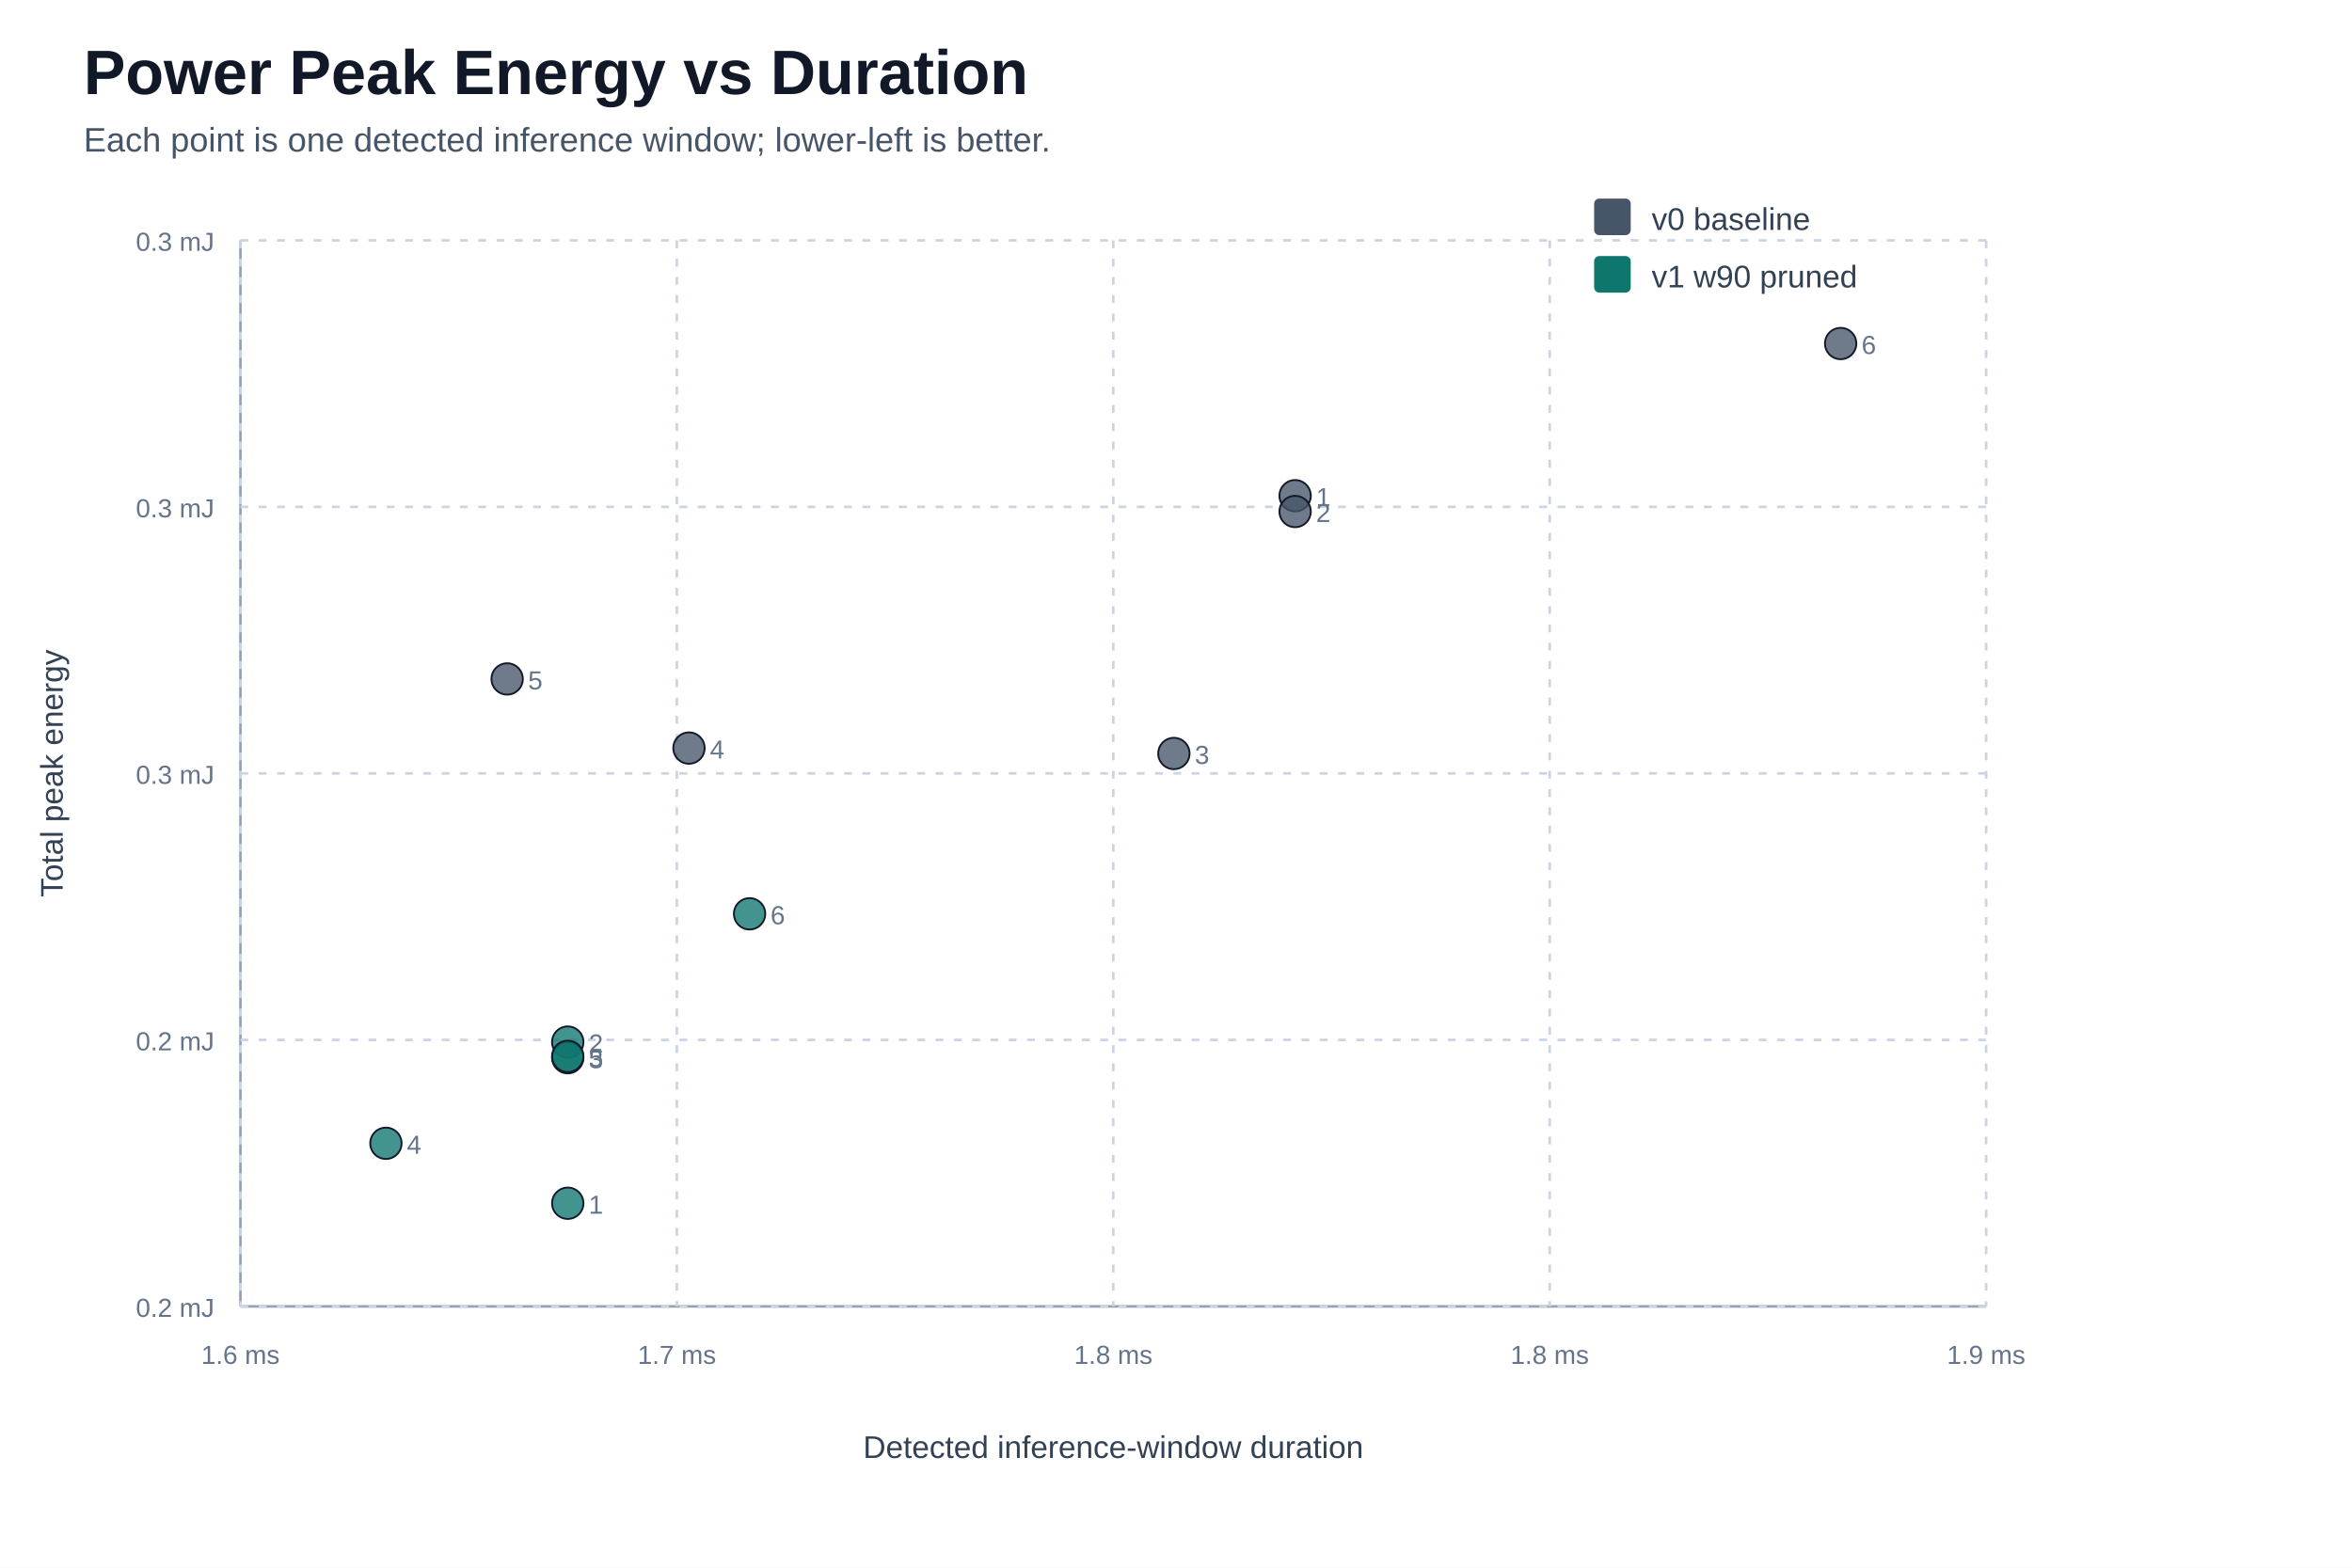
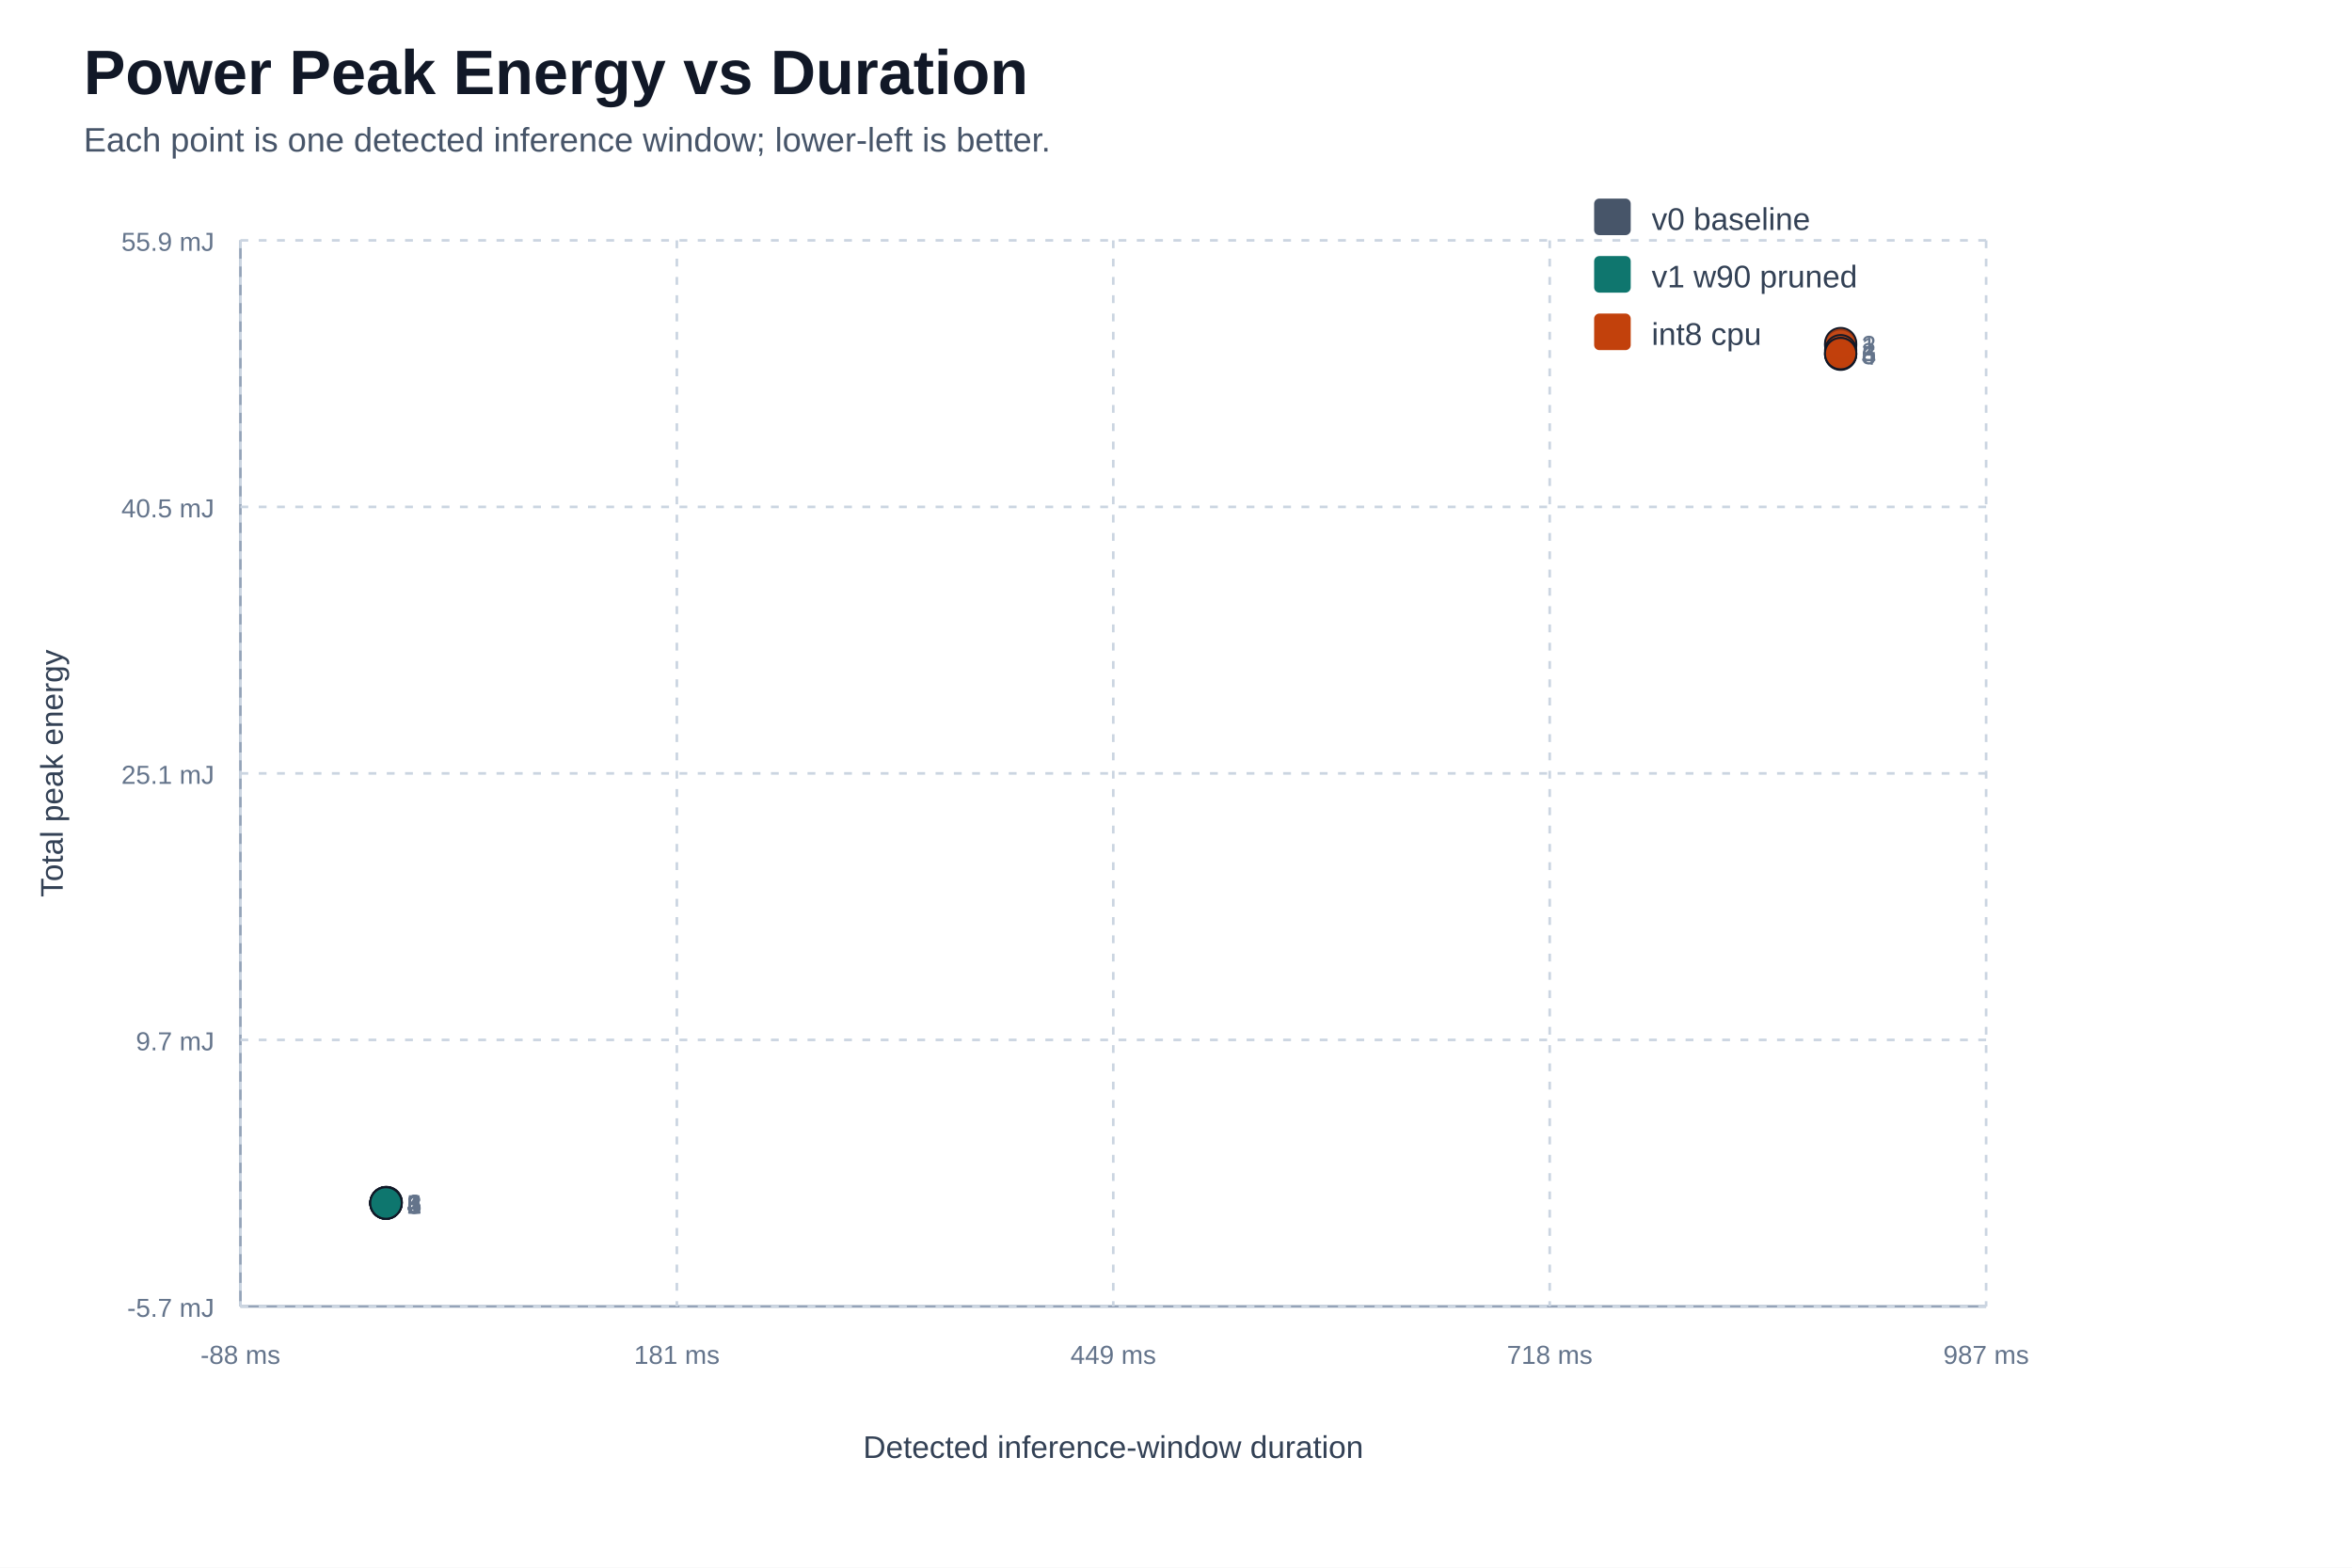
<svg xmlns="http://www.w3.org/2000/svg" width="900" height="600" viewBox="0 0 900 600">
  <style>
text{font-family:Arial,Helvetica,sans-serif;fill:#111827}
.title{font-size:24px;font-weight:700}
.subtitle{font-size:13px;fill:#475569}
.axis{stroke:#94a3b8;stroke-width:1}
.grid{stroke:#cbd5e1;stroke-width:1;stroke-dasharray:3 4}
.label{font-size:12px;fill:#334155}
.small{font-size:10px;fill:#475569}
.tick{font-size:10px;fill:#64748b}
</style>
  <rect x="0" y="0" width="100%" height="100%" fill="#ffffff" />
  <text x="32.00" y="36.00" class="title" text-anchor="start">Power Peak Energy vs Duration</text>
  <text x="32.00" y="58.00" class="subtitle" text-anchor="start">Each point is one detected inference window; lower-left is better.</text>
  <line x1="92.00" y1="92.00" x2="92.00" y2="500.00" class="axis" />
  <line x1="92.00" y1="500.00" x2="760.00" y2="500.00" class="axis" />
  <line x1="92.00" y1="92.00" x2="92.00" y2="500.00" class="grid" />
-   <text x="92.00" y="522.00" class="tick" text-anchor="middle">1.6 ms</text>
+   <text x="92.00" y="522.00" class="tick" text-anchor="middle">-88 ms</text>
  <line x1="259.00" y1="92.00" x2="259.00" y2="500.00" class="grid" />
-   <text x="259.00" y="522.00" class="tick" text-anchor="middle">1.7 ms</text>
+   <text x="259.00" y="522.00" class="tick" text-anchor="middle">181 ms</text>
  <line x1="426.00" y1="92.00" x2="426.00" y2="500.00" class="grid" />
-   <text x="426.00" y="522.00" class="tick" text-anchor="middle">1.8 ms</text>
+   <text x="426.00" y="522.00" class="tick" text-anchor="middle">449 ms</text>
  <line x1="593.00" y1="92.00" x2="593.00" y2="500.00" class="grid" />
-   <text x="593.00" y="522.00" class="tick" text-anchor="middle">1.8 ms</text>
+   <text x="593.00" y="522.00" class="tick" text-anchor="middle">718 ms</text>
  <line x1="760.00" y1="92.00" x2="760.00" y2="500.00" class="grid" />
-   <text x="760.00" y="522.00" class="tick" text-anchor="middle">1.9 ms</text>
+   <text x="760.00" y="522.00" class="tick" text-anchor="middle">987 ms</text>
  <line x1="92.00" y1="500.00" x2="760.00" y2="500.00" class="grid" />
-   <text x="82.00" y="504.00" class="tick" text-anchor="end">0.2 mJ</text>
+   <text x="82.00" y="504.00" class="tick" text-anchor="end">-5.7 mJ</text>
  <line x1="92.00" y1="398.00" x2="760.00" y2="398.00" class="grid" />
-   <text x="82.00" y="402.00" class="tick" text-anchor="end">0.2 mJ</text>
+   <text x="82.00" y="402.00" class="tick" text-anchor="end">9.7 mJ</text>
  <line x1="92.00" y1="296.00" x2="760.00" y2="296.00" class="grid" />
-   <text x="82.00" y="300.00" class="tick" text-anchor="end">0.3 mJ</text>
+   <text x="82.00" y="300.00" class="tick" text-anchor="end">25.1 mJ</text>
  <line x1="92.00" y1="194.00" x2="760.00" y2="194.00" class="grid" />
-   <text x="82.00" y="198.00" class="tick" text-anchor="end">0.3 mJ</text>
+   <text x="82.00" y="198.00" class="tick" text-anchor="end">40.5 mJ</text>
  <line x1="92.00" y1="92.00" x2="760.00" y2="92.00" class="grid" />
-   <text x="82.00" y="96.00" class="tick" text-anchor="end">0.3 mJ</text>
+   <text x="82.00" y="96.00" class="tick" text-anchor="end">55.9 mJ</text>
  <text x="426.00" y="558.00" class="label" text-anchor="middle">Detected inference-window duration</text>
  <text x="24.00" y="296.00" class="label" text-anchor="middle" transform="rotate(-90 24.00 296.00)">Total peak energy</text>
-   <circle cx="495.58" cy="189.73" r="6" fill="#475569" fill-opacity="0.78" stroke="#111827" stroke-width="0.7" />
-   <text x="503.58" y="193.73" class="tick" text-anchor="start">1</text>
-   <circle cx="495.58" cy="195.77" r="6" fill="#475569" fill-opacity="0.78" stroke="#111827" stroke-width="0.7" />
-   <text x="503.58" y="199.77" class="tick" text-anchor="start">2</text>
-   <circle cx="449.19" cy="288.38" r="6" fill="#475569" fill-opacity="0.78" stroke="#111827" stroke-width="0.7" />
-   <text x="457.19" y="292.38" class="tick" text-anchor="start">3</text>
-   <circle cx="263.64" cy="286.31" r="6" fill="#475569" fill-opacity="0.78" stroke="#111827" stroke-width="0.7" />
-   <text x="271.64" y="290.31" class="tick" text-anchor="start">4</text>
-   <circle cx="194.06" cy="259.85" r="6" fill="#475569" fill-opacity="0.78" stroke="#111827" stroke-width="0.7" />
-   <text x="202.06" y="263.85" class="tick" text-anchor="start">5</text>
-   <circle cx="704.33" cy="131.48" r="6" fill="#475569" fill-opacity="0.78" stroke="#111827" stroke-width="0.7" />
-   <text x="712.33" y="135.48" class="tick" text-anchor="start">6</text>
-   <circle cx="217.25" cy="460.52" r="6" fill="#0f766e" fill-opacity="0.78" stroke="#111827" stroke-width="0.7" />
-   <text x="225.25" y="464.52" class="tick" text-anchor="start">1</text>
-   <circle cx="217.25" cy="398.84" r="6" fill="#0f766e" fill-opacity="0.78" stroke="#111827" stroke-width="0.7" />
-   <text x="225.25" y="402.84" class="tick" text-anchor="start">2</text>
-   <circle cx="217.25" cy="404.82" r="6" fill="#0f766e" fill-opacity="0.78" stroke="#111827" stroke-width="0.7" />
-   <text x="225.25" y="408.82" class="tick" text-anchor="start">3</text>
-   <circle cx="147.67" cy="437.57" r="6" fill="#0f766e" fill-opacity="0.78" stroke="#111827" stroke-width="0.7" />
-   <text x="155.67" y="441.57" class="tick" text-anchor="start">4</text>
-   <circle cx="217.25" cy="404.29" r="6" fill="#0f766e" fill-opacity="0.78" stroke="#111827" stroke-width="0.7" />
-   <text x="225.25" y="408.29" class="tick" text-anchor="start">5</text>
-   <circle cx="286.83" cy="349.74" r="6" fill="#0f766e" fill-opacity="0.78" stroke="#111827" stroke-width="0.7" />
-   <text x="294.83" y="353.74" class="tick" text-anchor="start">6</text>
+   <circle cx="147.76" cy="460.27" r="6" fill="#475569" fill-opacity="0.78" stroke="#111827" stroke-width="0.7" />
+   <text x="155.76" y="464.27" class="tick" text-anchor="start">1</text>
+   <circle cx="147.76" cy="460.28" r="6" fill="#475569" fill-opacity="0.78" stroke="#111827" stroke-width="0.7" />
+   <text x="155.76" y="464.28" class="tick" text-anchor="start">2</text>
+   <circle cx="147.75" cy="460.36" r="6" fill="#475569" fill-opacity="0.78" stroke="#111827" stroke-width="0.7" />
+   <text x="155.75" y="464.36" class="tick" text-anchor="start">3</text>
+   <circle cx="147.70" cy="460.36" r="6" fill="#475569" fill-opacity="0.78" stroke="#111827" stroke-width="0.7" />
+   <text x="155.70" y="464.36" class="tick" text-anchor="start">4</text>
+   <circle cx="147.68" cy="460.34" r="6" fill="#475569" fill-opacity="0.78" stroke="#111827" stroke-width="0.7" />
+   <text x="155.68" y="464.34" class="tick" text-anchor="start">5</text>
+   <circle cx="147.82" cy="460.22" r="6" fill="#475569" fill-opacity="0.78" stroke="#111827" stroke-width="0.7" />
+   <text x="155.82" y="464.22" class="tick" text-anchor="start">6</text>
+   <circle cx="147.69" cy="460.52" r="6" fill="#0f766e" fill-opacity="0.78" stroke="#111827" stroke-width="0.7" />
+   <text x="155.69" y="464.52" class="tick" text-anchor="start">1</text>
+   <circle cx="147.69" cy="460.46" r="6" fill="#0f766e" fill-opacity="0.78" stroke="#111827" stroke-width="0.7" />
+   <text x="155.69" y="464.46" class="tick" text-anchor="start">2</text>
+   <circle cx="147.69" cy="460.47" r="6" fill="#0f766e" fill-opacity="0.78" stroke="#111827" stroke-width="0.7" />
+   <text x="155.69" y="464.47" class="tick" text-anchor="start">3</text>
+   <circle cx="147.67" cy="460.50" r="6" fill="#0f766e" fill-opacity="0.78" stroke="#111827" stroke-width="0.7" />
+   <text x="155.67" y="464.50" class="tick" text-anchor="start">4</text>
+   <circle cx="147.69" cy="460.47" r="6" fill="#0f766e" fill-opacity="0.78" stroke="#111827" stroke-width="0.7" />
+   <text x="155.69" y="464.47" class="tick" text-anchor="start">5</text>
+   <circle cx="147.70" cy="460.42" r="6" fill="#0f766e" fill-opacity="0.78" stroke="#111827" stroke-width="0.7" />
+   <text x="155.70" y="464.42" class="tick" text-anchor="start">6</text>
+   <circle cx="704.33" cy="132.13" r="6" fill="#c2410c" fill-opacity="0.78" stroke="#111827" stroke-width="0.7" />
+   <text x="712.33" y="136.13" class="tick" text-anchor="start">1</text>
+   <circle cx="704.33" cy="131.48" r="6" fill="#c2410c" fill-opacity="0.78" stroke="#111827" stroke-width="0.7" />
+   <text x="712.33" y="135.48" class="tick" text-anchor="start">2</text>
+   <circle cx="704.33" cy="134.21" r="6" fill="#c2410c" fill-opacity="0.78" stroke="#111827" stroke-width="0.7" />
+   <text x="712.33" y="138.21" class="tick" text-anchor="start">3</text>
+   <circle cx="704.33" cy="135.60" r="6" fill="#c2410c" fill-opacity="0.78" stroke="#111827" stroke-width="0.7" />
+   <text x="712.33" y="139.60" class="tick" text-anchor="start">4</text>
+   <circle cx="704.33" cy="135.38" r="6" fill="#c2410c" fill-opacity="0.78" stroke="#111827" stroke-width="0.7" />
+   <text x="712.33" y="139.38" class="tick" text-anchor="start">5</text>
+   <circle cx="704.33" cy="135.32" r="6" fill="#c2410c" fill-opacity="0.78" stroke="#111827" stroke-width="0.7" />
+   <text x="712.33" y="139.32" class="tick" text-anchor="start">6</text>
  <rect x="610.00" y="76.00" width="14.00" height="14.00" rx="2" fill="#475569" stroke="none" opacity="1.0" />
  <text x="632.00" y="88.00" class="label" text-anchor="start">v0 baseline</text>
  <rect x="610.00" y="98.00" width="14.00" height="14.00" rx="2" fill="#0f766e" stroke="none" opacity="1.0" />
  <text x="632.00" y="110.00" class="label" text-anchor="start">v1 w90 pruned</text>
+   <rect x="610.00" y="120.00" width="14.00" height="14.00" rx="2" fill="#c2410c" stroke="none" opacity="1.0" />
+   <text x="632.00" y="132.00" class="label" text-anchor="start">int8 cpu</text>
</svg>
